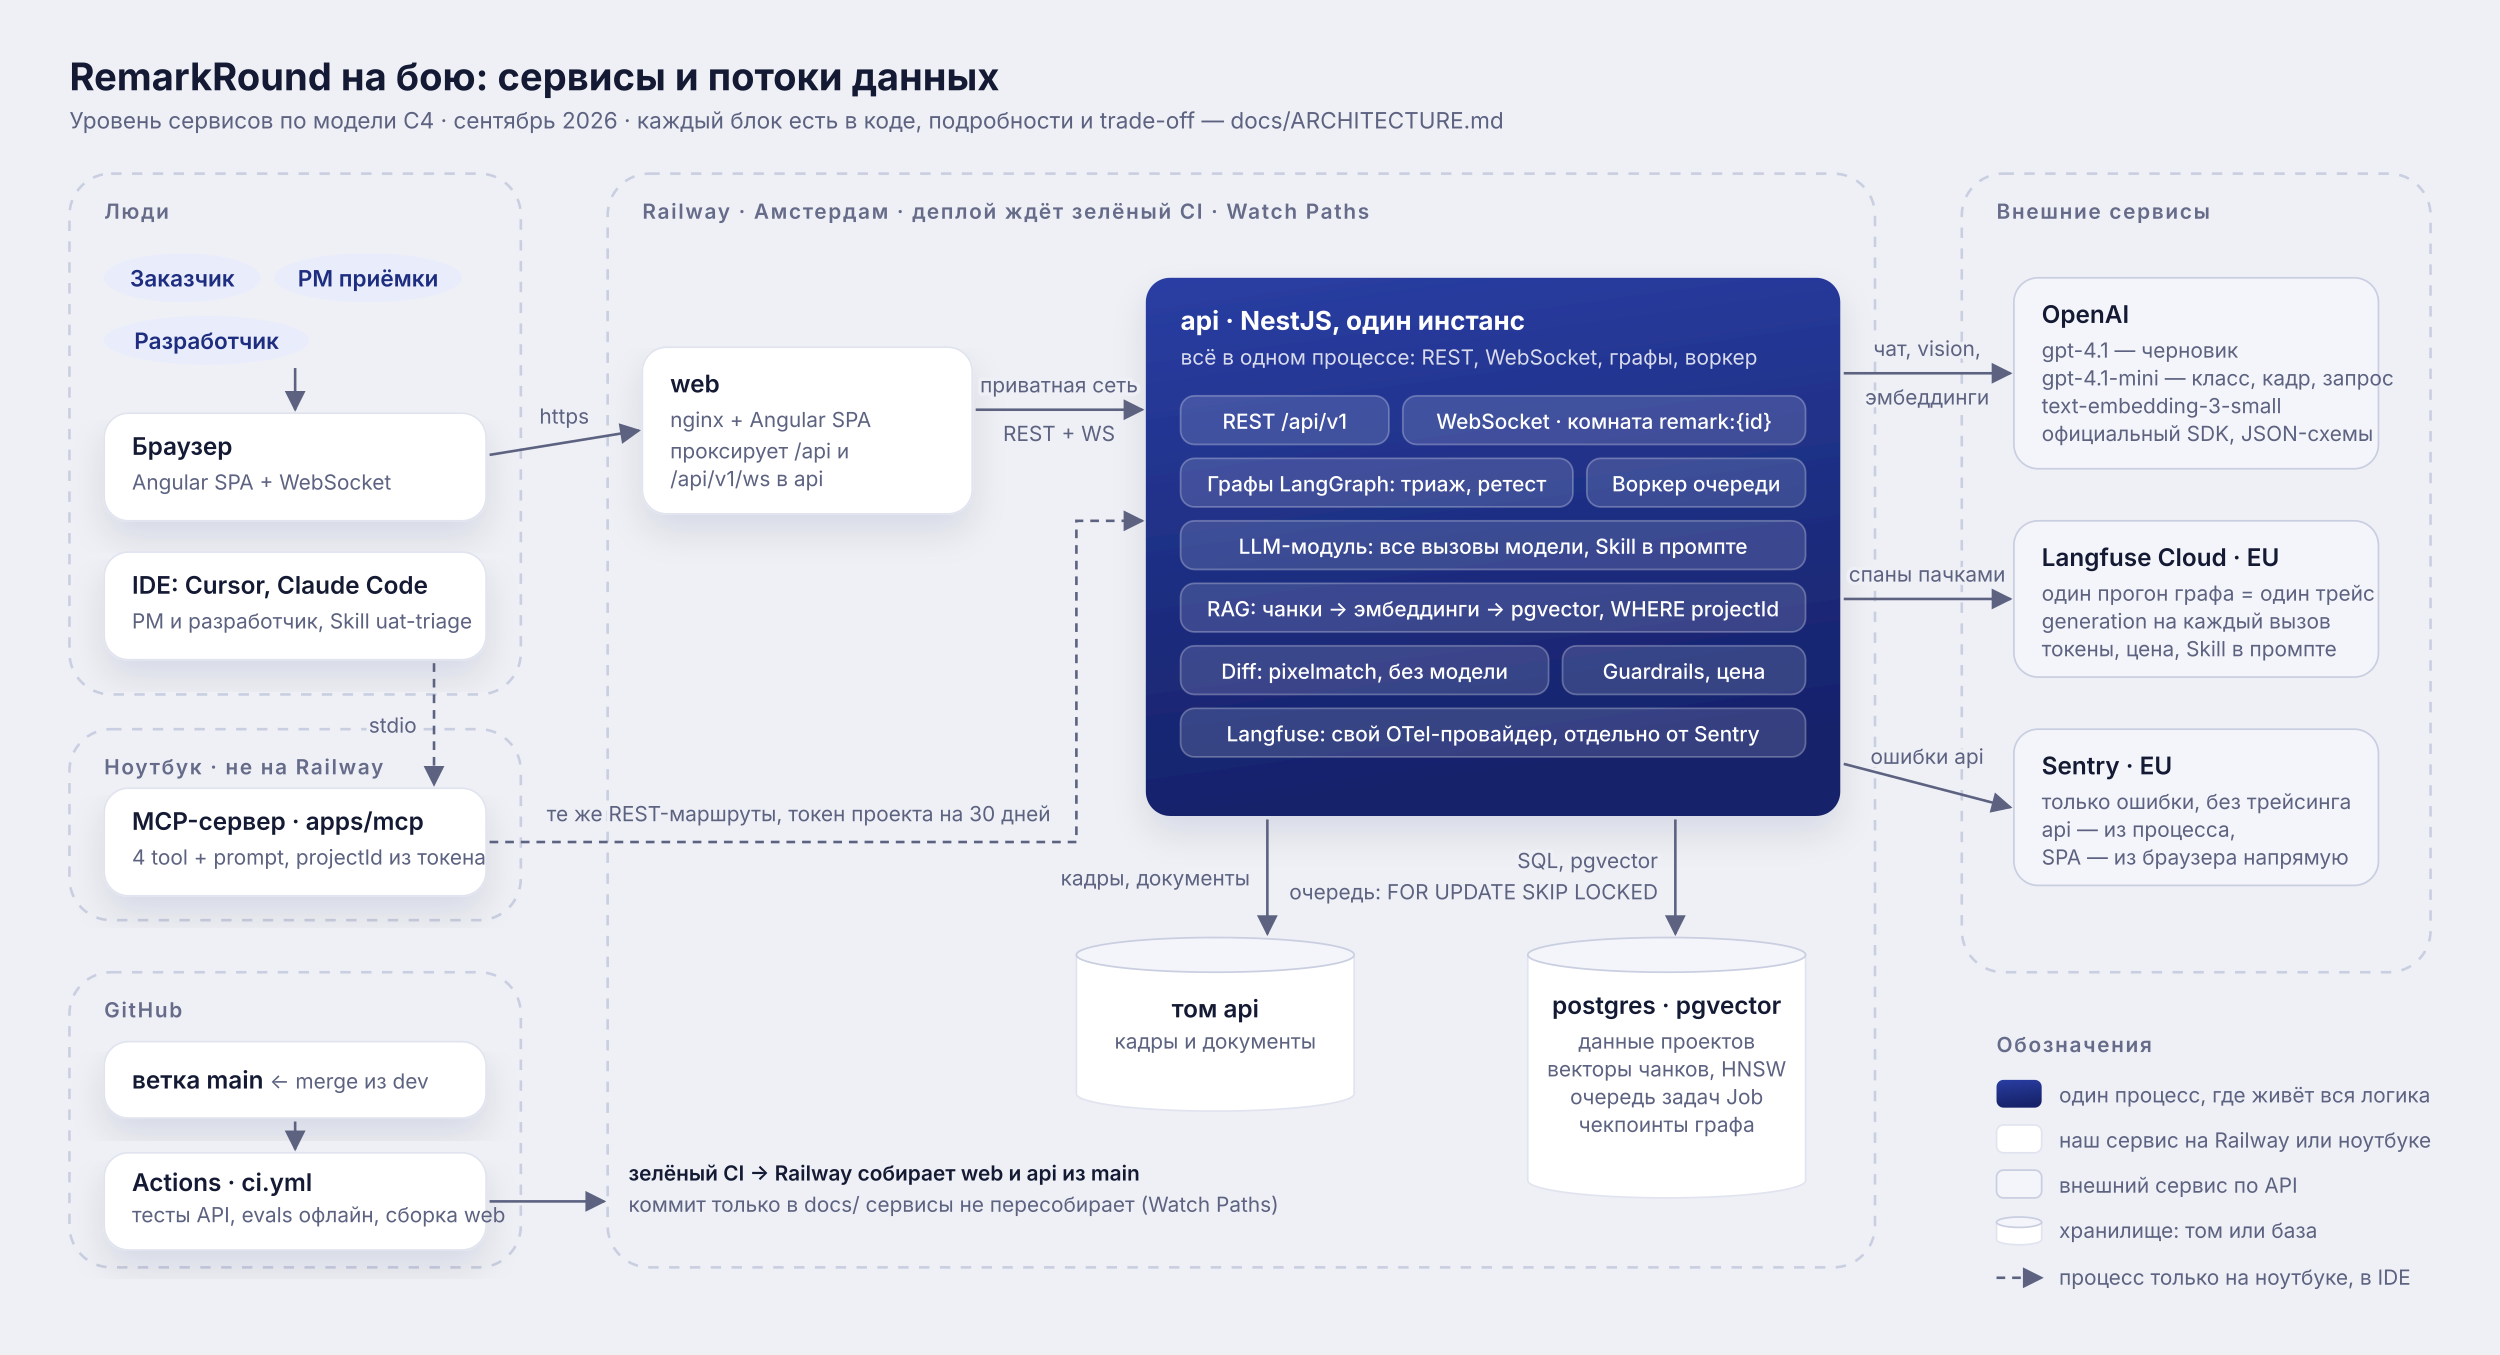
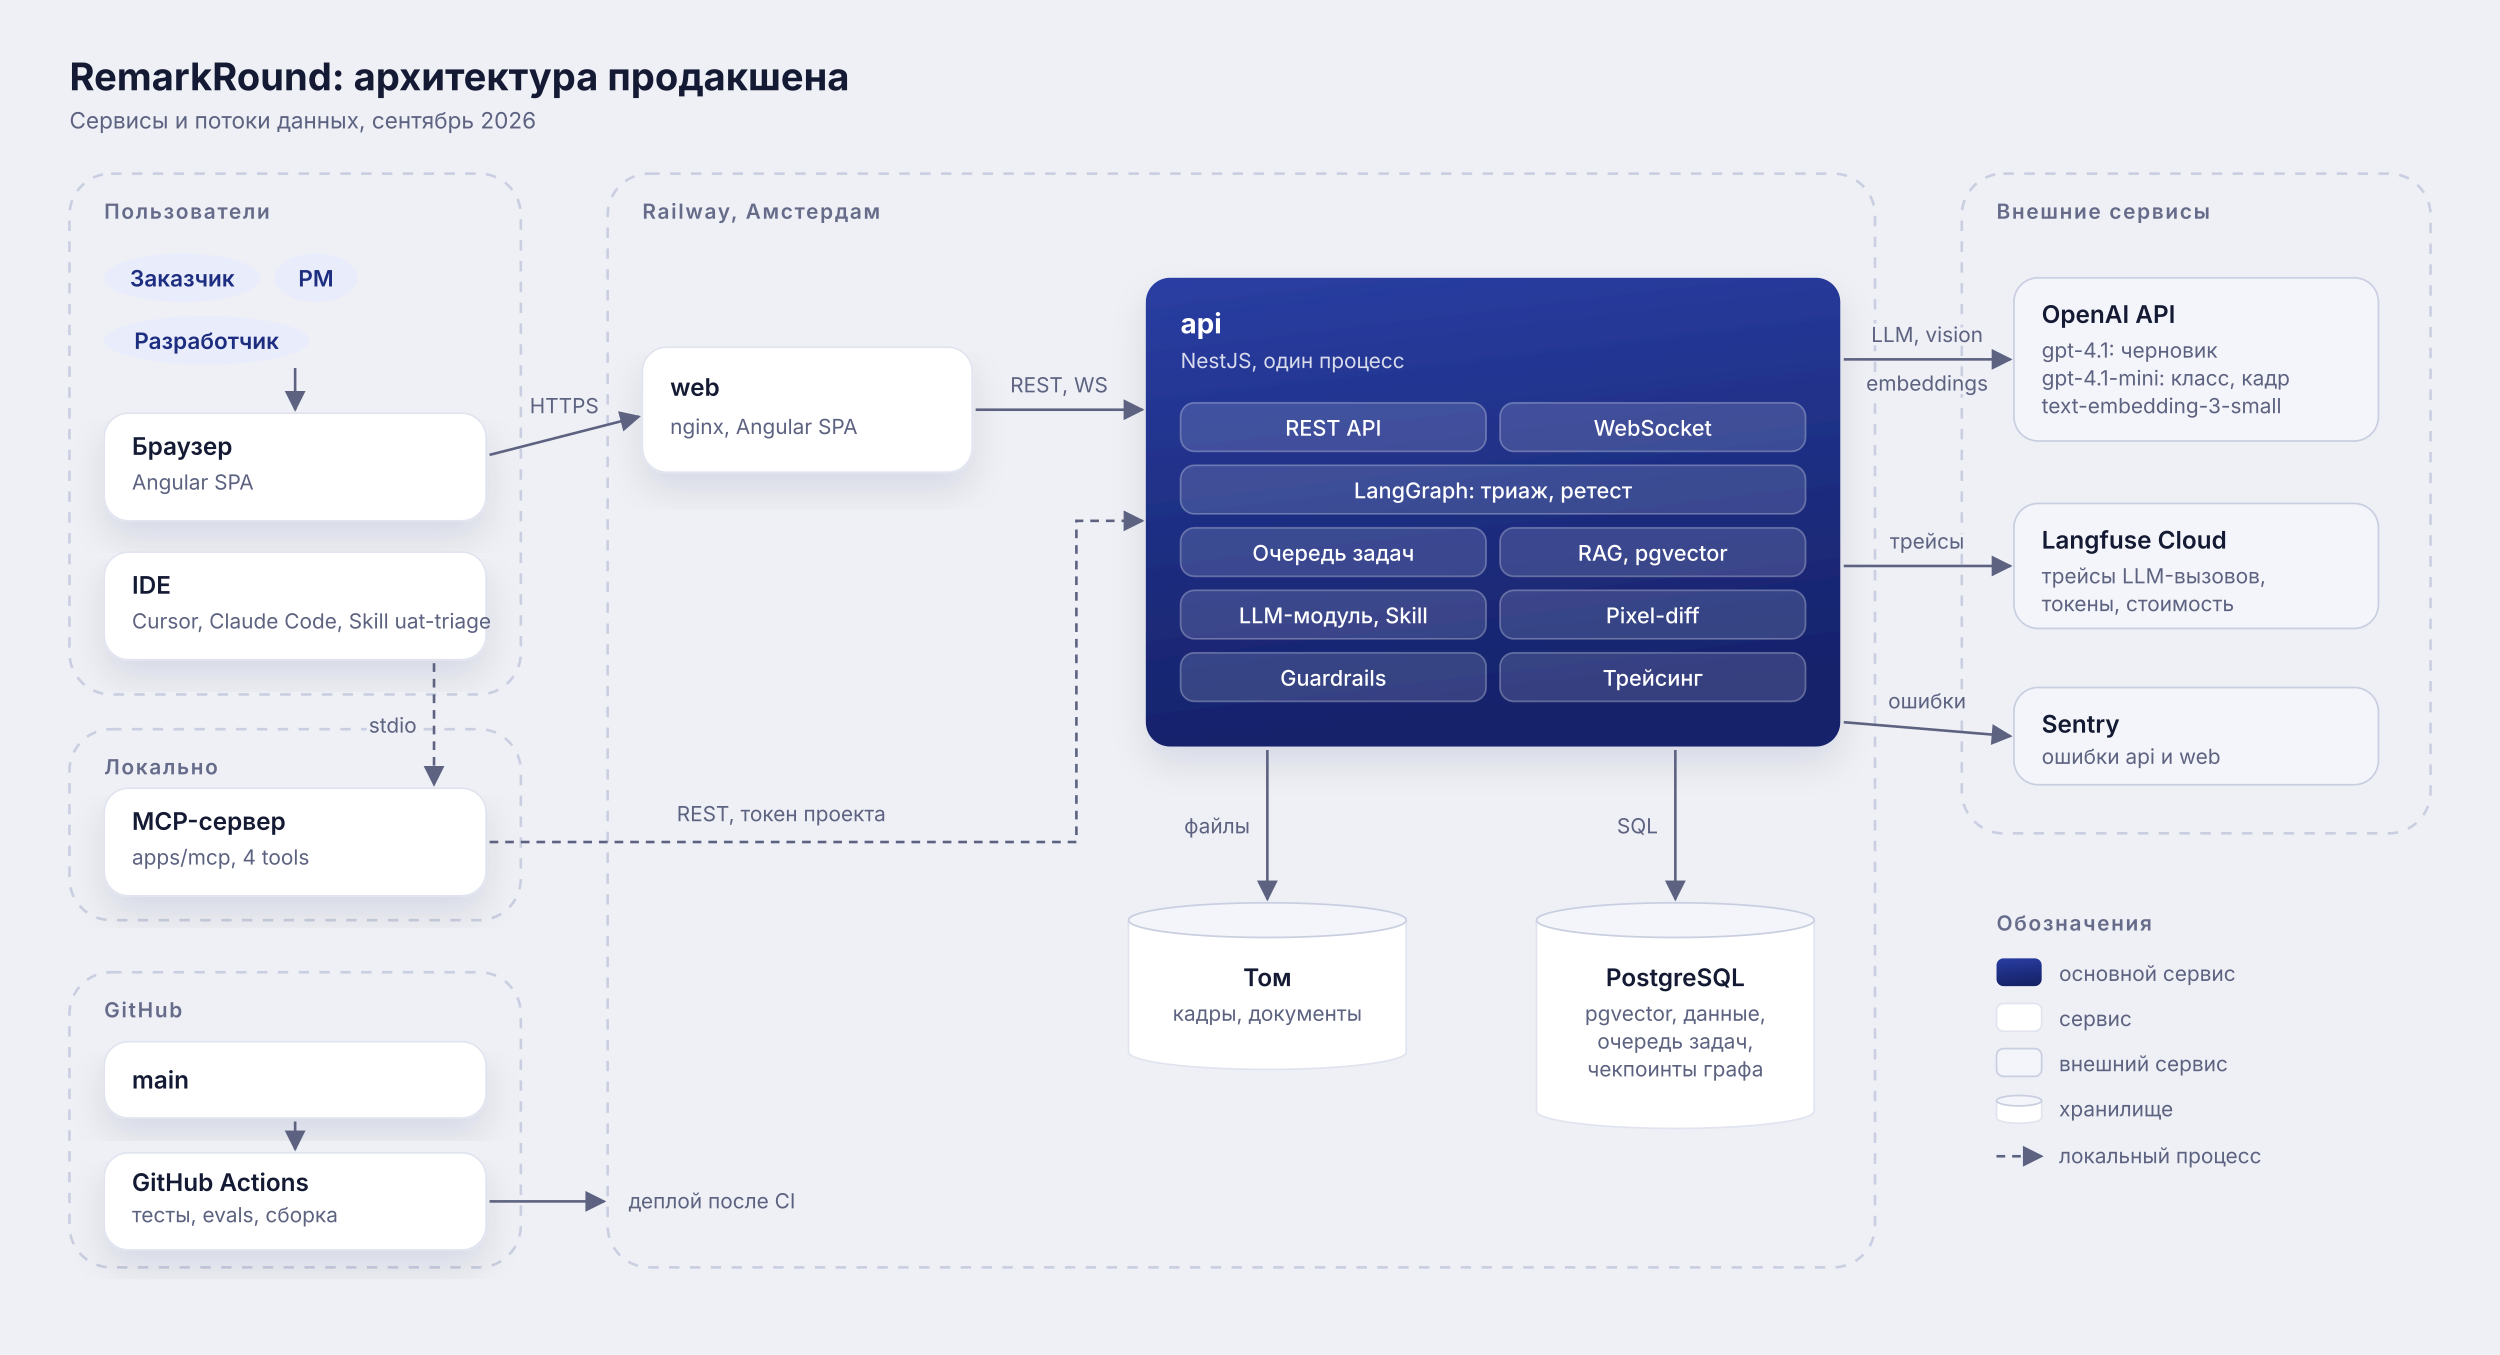
- <svg xmlns="http://www.w3.org/2000/svg" viewBox="0 0 1440 780" width="1440" height="780" role="img" aria-label="RemarkRound на бою: браузер и IDE слева, три сервиса Railway в центре (web, api, postgres), OpenAI, Langfuse Cloud и Sentry справа, GitHub Actions снизу; стрелки подписаны протоколами и тем, что по ним идёт">
+ <svg xmlns="http://www.w3.org/2000/svg" viewBox="0 0 1440 780" width="1440" height="780" role="img" aria-label="Архитектура продакшена RemarkRound: браузер и IDE, сервисы web, api и PostgreSQL на Railway, OpenAI, Langfuse Cloud, Sentry, деплой из GitHub после CI">
  <defs>
    <linearGradient id="obj" x1="0" y1="0" x2="0.18" y2="1">
      <stop offset="0" stop-color="#2a3ea3" />
      <stop offset="0.58" stop-color="#1d2d80" />
      <stop offset="1" stop-color="#16226a" />
    </linearGradient>
    <filter id="sh" x="-10%" y="-10%" width="120%" height="140%">
      <feDropShadow dx="0" dy="10" stdDeviation="10" flood-color="#141a33" flood-opacity="0.10" />
    </filter>
    <marker id="arr" viewBox="0 0 10 10" refX="9" refY="5" markerWidth="8" markerHeight="8" orient="auto-start-reverse">
      <path d="M0 0 L10 5 L0 10 z" fill="#5c6280" />
    </marker>
    <style>
      text { font-family: 'Onest', 'Golos Text', ui-sans-serif, system-ui, -apple-system, 'Segoe UI', sans-serif; fill: #141a33; }
      .h1 { font-size: 22px; font-weight: 700; }
      .h2 { font-size: 13px; fill: #5c6280; }
      .bnd { fill: none; stroke: #c9cee0; stroke-width: 1.5; stroke-dasharray: 6 6; }
      .bnd-t { font-size: 12px; font-weight: 600; fill: #656b89; letter-spacing: 0.08em; text-transform: uppercase; }
      .paper { fill: #ffffff; stroke: #e1e4ef; stroke-width: 1; filter: url(#sh); }
      .ext { fill: #f4f5fa; stroke: #c9cee0; stroke-width: 1; }
      .obj { fill: url(#obj); }
      .t { font-size: 14px; font-weight: 600; }
-       .t-lg { font-size: 15px; font-weight: 700; fill: #ffffff; }
+       .t-lg { font-size: 16px; font-weight: 700; fill: #ffffff; }
      .s { font-size: 12px; fill: #5c6280; }
      .s-w { font-size: 12px; fill: rgba(255,255,255,0.82); }
      .chip { fill: rgba(255,255,255,0.14); stroke: rgba(255,255,255,0.28); stroke-width: 1; }
-       .chip-t { font-size: 12px; font-weight: 500; fill: #ffffff; }
+       .chip-t { font-size: 12.5px; font-weight: 500; fill: #ffffff; }
      .pill { fill: #e9ecfa; }
      .pill-t { font-size: 13px; font-weight: 600; fill: #1d2d80; }
      .cyl-body { fill: #ffffff; stroke: #e1e4ef; stroke-width: 1; }
      .cyl-top { fill: #f4f5fa; stroke: #c9cee0; stroke-width: 1; }
      .a { fill: none; stroke: #5c6280; stroke-width: 1.5; marker-end: url(#arr); }
      .a-dash { stroke-dasharray: 5 4; }
      .al { font-size: 12px; fill: #5c6280; paint-order: stroke; stroke: #eef0f6; stroke-width: 4px; stroke-linejoin: round; }
-       .al-b { font-weight: 600; fill: #141a33; }
      .lg { font-size: 12px; fill: #5c6280; }
    </style>
  </defs>
  <rect width="1440" height="780" fill="#eef0f6" />
-   <text class="h1" x="40" y="52">RemarkRound на бою: сервисы и потоки данных</text>
-   <text class="h2" x="40" y="74">Уровень сервисов по модели C4 · сентябрь 2026 · каждый блок есть в коде, подробности и trade-off — docs/ARCHITECTURE.md</text>
+   <text class="h1" x="40" y="52">RemarkRound: архитектура продакшена</text>
+   <text class="h2" x="40" y="74">Сервисы и потоки данных, сентябрь 2026</text>
  <rect class="bnd" x="40" y="100" width="260" height="300" rx="24" />
-   <text class="bnd-t" x="60" y="126">Люди</text>
+   <text class="bnd-t" x="60" y="126">Пользователи</text>
  <rect class="pill" x="60" y="146" width="90" height="28" rx="999" />
  <text class="pill-t" x="105" y="165" text-anchor="middle">Заказчик</text>
-   <rect class="pill" x="158" y="146" width="108" height="28" rx="999" />
-   <text class="pill-t" x="212" y="165" text-anchor="middle">PM приёмки</text>
+   <rect class="pill" x="158" y="146" width="48" height="28" rx="999" />
+   <text class="pill-t" x="182" y="165" text-anchor="middle">PM</text>
  <rect class="pill" x="60" y="182" width="118" height="28" rx="999" />
  <text class="pill-t" x="119" y="201" text-anchor="middle">Разработчик</text>
  <line class="a" x1="170" y1="212" x2="170" y2="236" />
  <rect class="paper" x="60" y="238" width="220" height="62" rx="14" />
  <text class="t" x="76" y="262">Браузер</text>
-   <text class="s" x="76" y="282">Angular SPA + WebSocket</text>
+   <text class="s" x="76" y="282">Angular SPA</text>
  <rect class="paper" x="60" y="318" width="220" height="62" rx="14" />
-   <text class="t" x="76" y="342">IDE: Cursor, Claude Code</text>
-   <text class="s" x="76" y="362">PM и разработчик, Skill uat-triage</text>
+   <text class="t" x="76" y="342">IDE</text>
+   <text class="s" x="76" y="362">Cursor, Claude Code, Skill uat-triage</text>
  <rect class="bnd" x="40" y="420" width="260" height="110" rx="24" />
-   <text class="bnd-t" x="60" y="446">Ноутбук · не на Railway</text>
+   <text class="bnd-t" x="60" y="446">Локально</text>
  <line class="a a-dash" x1="250" y1="382" x2="250" y2="452" />
  <text class="al" x="240" y="422" text-anchor="end">stdio</text>
  <rect class="paper" x="60" y="454" width="220" height="62" rx="14" />
-   <text class="t" x="76" y="478">MCP-сервер · apps/mcp</text>
-   <text class="s" x="76" y="498">4 tool + prompt, projectId из токена</text>
+   <text class="t" x="76" y="478">MCP-сервер</text>
+   <text class="s" x="76" y="498">apps/mcp, 4 tools</text>
  <rect class="bnd" x="40" y="560" width="260" height="170" rx="24" />
  <text class="bnd-t" x="60" y="586">GitHub</text>
  <rect class="paper" x="60" y="600" width="220" height="44" rx="14" />
-   <text class="t" x="76" y="627">ветка main <tspan class="s" font-weight="400">← merge из dev</tspan>
-   </text>
+   <text class="t" x="76" y="627">main</text>
  <line class="a" x1="170" y1="646" x2="170" y2="662" />
  <rect class="paper" x="60" y="664" width="220" height="56" rx="14" />
-   <text class="t" x="76" y="686">Actions · ci.yml</text>
-   <text class="s" x="76" y="704">тесты API, evals офлайн, сборка web</text>
+   <text class="t" x="76" y="686">GitHub Actions</text>
+   <text class="s" x="76" y="704">тесты, evals, сборка</text>
  <rect class="bnd" x="350" y="100" width="730" height="630" rx="24" />
-   <text class="bnd-t" x="370" y="126">Railway · Амстердам · деплой ждёт зелёный CI · Watch Paths</text>
-   <rect class="paper" x="370" y="200" width="190" height="96" rx="14" />
-   <text class="t" x="386" y="226">web</text>
-   <text class="s" x="386" y="246">nginx + Angular SPA</text>
-   <text class="s" x="386" y="264">проксирует /api и</text>
-   <text class="s" x="386" y="280">/api/v1/ws в api</text>
-   <rect class="obj" x="660" y="160" width="400" height="310" rx="14" filter="url(#sh)" />
-   <text class="t-lg" x="680" y="190">api · NestJS, один инстанс</text>
-   <text class="s-w" x="680" y="210">всё в одном процессе: REST, WebSocket, графы, воркер</text>
-   <rect class="chip" x="680" y="228" width="120" height="28" rx="8" />
-   <text class="chip-t" x="740" y="247" text-anchor="middle">REST /api/v1</text>
-   <rect class="chip" x="808" y="228" width="232" height="28" rx="8" />
-   <text class="chip-t" x="924" y="247" text-anchor="middle">WebSocket · комната remark:{id}</text>
-   <rect class="chip" x="680" y="264" width="226" height="28" rx="8" />
-   <text class="chip-t" x="793" y="283" text-anchor="middle">Графы LangGraph: триаж, ретест</text>
-   <rect class="chip" x="914" y="264" width="126" height="28" rx="8" />
-   <text class="chip-t" x="977" y="283" text-anchor="middle">Воркер очереди</text>
-   <rect class="chip" x="680" y="300" width="360" height="28" rx="8" />
-   <text class="chip-t" x="860" y="319" text-anchor="middle">LLM-модуль: все вызовы модели, Skill в промпте</text>
-   <rect class="chip" x="680" y="336" width="360" height="28" rx="8" />
-   <text class="chip-t" x="860" y="355" text-anchor="middle">RAG: чанки → эмбеддинги → pgvector, WHERE projectId</text>
-   <rect class="chip" x="680" y="372" width="212" height="28" rx="8" />
-   <text class="chip-t" x="786" y="391" text-anchor="middle">Diff: pixelmatch, без модели</text>
-   <rect class="chip" x="900" y="372" width="140" height="28" rx="8" />
-   <text class="chip-t" x="970" y="391" text-anchor="middle">Guardrails, цена</text>
-   <rect class="chip" x="680" y="408" width="360" height="28" rx="8" />
-   <text class="chip-t" x="860" y="427" text-anchor="middle">Langfuse: свой OTel-провайдер, отдельно от Sentry</text>
-   <path class="cyl-body" d="M 620 550 v 80 a 80 10 0 0 0 160 0 v -80" />
-   <ellipse class="cyl-top" cx="700" cy="550" rx="80" ry="10" />
-   <text class="t" x="700" y="586" text-anchor="middle">том api</text>
-   <text class="s" x="700" y="604" text-anchor="middle">кадры и документы</text>
-   <path class="cyl-body" d="M 880 550 v 130 a 80 10 0 0 0 160 0 v -130" />
-   <ellipse class="cyl-top" cx="960" cy="550" rx="80" ry="10" />
-   <text class="t" x="960" y="584" text-anchor="middle">postgres · pgvector</text>
-   <text class="s" x="960" y="604" text-anchor="middle">данные проектов</text>
-   <text class="s" x="960" y="620" text-anchor="middle">векторы чанков, HNSW</text>
-   <text class="s" x="960" y="636" text-anchor="middle">очередь задач Job</text>
-   <text class="s" x="960" y="652" text-anchor="middle">чекпоинты графа</text>
-   <rect class="bnd" x="1130" y="100" width="270" height="460" rx="24" />
+   <text class="bnd-t" x="370" y="126">Railway, Амстердам</text>
+   <rect class="paper" x="370" y="200" width="190" height="72" rx="14" />
+   <text class="t" x="386" y="228">web</text>
+   <text class="s" x="386" y="250">nginx, Angular SPA</text>
+   <rect class="obj" x="660" y="160" width="400" height="270" rx="14" filter="url(#sh)" />
+   <text class="t-lg" x="680" y="192">api</text>
+   <text class="s-w" x="680" y="212">NestJS, один процесс</text>
+   <rect class="chip" x="680" y="232" width="176" height="28" rx="8" />
+   <text class="chip-t" x="768" y="251" text-anchor="middle">REST API</text>
+   <rect class="chip" x="864" y="232" width="176" height="28" rx="8" />
+   <text class="chip-t" x="952" y="251" text-anchor="middle">WebSocket</text>
+   <rect class="chip" x="680" y="268" width="360" height="28" rx="8" />
+   <text class="chip-t" x="860" y="287" text-anchor="middle">LangGraph: триаж, ретест</text>
+   <rect class="chip" x="680" y="304" width="176" height="28" rx="8" />
+   <text class="chip-t" x="768" y="323" text-anchor="middle">Очередь задач</text>
+   <rect class="chip" x="864" y="304" width="176" height="28" rx="8" />
+   <text class="chip-t" x="952" y="323" text-anchor="middle">RAG, pgvector</text>
+   <rect class="chip" x="680" y="340" width="176" height="28" rx="8" />
+   <text class="chip-t" x="768" y="359" text-anchor="middle">LLM-модуль, Skill</text>
+   <rect class="chip" x="864" y="340" width="176" height="28" rx="8" />
+   <text class="chip-t" x="952" y="359" text-anchor="middle">Pixel-diff</text>
+   <rect class="chip" x="680" y="376" width="176" height="28" rx="8" />
+   <text class="chip-t" x="768" y="395" text-anchor="middle">Guardrails</text>
+   <rect class="chip" x="864" y="376" width="176" height="28" rx="8" />
+   <text class="chip-t" x="952" y="395" text-anchor="middle">Трейсинг</text>
+   <path class="cyl-body" d="M 650 530 v 76 a 80 10 0 0 0 160 0 v -76" />
+   <ellipse class="cyl-top" cx="730" cy="530" rx="80" ry="10" />
+   <text class="t" x="730" y="568" text-anchor="middle">Том</text>
+   <text class="s" x="730" y="588" text-anchor="middle">кадры, документы</text>
+   <path class="cyl-body" d="M 885 530 v 110 a 80 10 0 0 0 160 0 v -110" />
+   <ellipse class="cyl-top" cx="965" cy="530" rx="80" ry="10" />
+   <text class="t" x="965" y="568" text-anchor="middle">PostgreSQL</text>
+   <text class="s" x="965" y="588" text-anchor="middle">pgvector, данные,</text>
+   <text class="s" x="965" y="604" text-anchor="middle">очередь задач,</text>
+   <text class="s" x="965" y="620" text-anchor="middle">чекпоинты графа</text>
+   <rect class="bnd" x="1130" y="100" width="270" height="380" rx="24" />
  <text class="bnd-t" x="1150" y="126">Внешние сервисы</text>
-   <rect class="ext" x="1160" y="160" width="210" height="110" rx="14" />
-   <text class="t" x="1176" y="186">OpenAI</text>
-   <text class="s" x="1176" y="206">gpt-4.1 — черновик</text>
-   <text class="s" x="1176" y="222">gpt-4.1-mini — класс, кадр, запрос</text>
+   <rect class="ext" x="1160" y="160" width="210" height="94" rx="14" />
+   <text class="t" x="1176" y="186">OpenAI API</text>
+   <text class="s" x="1176" y="206">gpt-4.1: черновик</text>
+   <text class="s" x="1176" y="222">gpt-4.1-mini: класс, кадр</text>
  <text class="s" x="1176" y="238">text-embedding-3-small</text>
-   <text class="s" x="1176" y="254">официальный SDK, JSON-схемы</text>
-   <rect class="ext" x="1160" y="300" width="210" height="90" rx="14" />
-   <text class="t" x="1176" y="326">Langfuse Cloud · EU</text>
-   <text class="s" x="1176" y="346">один прогон графа = один трейс</text>
-   <text class="s" x="1176" y="362">generation на каждый вызов</text>
-   <text class="s" x="1176" y="378">токены, цена, Skill в промпте</text>
-   <rect class="ext" x="1160" y="420" width="210" height="90" rx="14" />
-   <text class="t" x="1176" y="446">Sentry · EU</text>
-   <text class="s" x="1176" y="466">только ошибки, без трейсинга</text>
-   <text class="s" x="1176" y="482">api — из процесса,</text>
-   <text class="s" x="1176" y="498">SPA — из браузера напрямую</text>
-   <line class="a" x1="282" y1="262" x2="368" y2="248" />
-   <text class="al" x="325" y="244" text-anchor="middle">https</text>
+   <rect class="ext" x="1160" y="290" width="210" height="72" rx="14" />
+   <text class="t" x="1176" y="316">Langfuse Cloud</text>
+   <text class="s" x="1176" y="336">трейсы LLM-вызовов,</text>
+   <text class="s" x="1176" y="352">токены, стоимость</text>
+   <rect class="ext" x="1160" y="396" width="210" height="56" rx="14" />
+   <text class="t" x="1176" y="422">Sentry</text>
+   <text class="s" x="1176" y="440">ошибки api и web</text>
+   <line class="a" x1="282" y1="262" x2="368" y2="240" />
+   <text class="al" x="325" y="238" text-anchor="middle">HTTPS</text>
  <line class="a" x1="562" y1="236" x2="658" y2="236" />
-   <text class="al" x="610" y="226" text-anchor="middle">приватная сеть</text>
-   <text class="al" x="610" y="254" text-anchor="middle">REST + WS</text>
-   <line class="a" x1="1062" y1="215" x2="1158" y2="215" />
-   <text class="al" x="1110" y="205" text-anchor="middle">чат, vision,</text>
-   <text class="al" x="1110" y="233" text-anchor="middle">эмбеддинги</text>
-   <line class="a" x1="1062" y1="345" x2="1158" y2="345" />
-   <text class="al" x="1110" y="335" text-anchor="middle">спаны пачками</text>
-   <line class="a" x1="1062" y1="440" x2="1158" y2="465" />
-   <text class="al" x="1110" y="440" text-anchor="middle">ошибки api</text>
-   <line class="a" x1="730" y1="472" x2="730" y2="538" />
-   <text class="al" x="720" y="510" text-anchor="end">кадры, документы</text>
-   <line class="a" x1="965" y1="472" x2="965" y2="538" />
-   <text class="al" x="955" y="500" text-anchor="end">SQL, pgvector</text>
-   <text class="al" x="955" y="518" text-anchor="end">очередь: FOR UPDATE SKIP LOCKED</text>
+   <text class="al" x="610" y="226" text-anchor="middle">REST, WS</text>
+   <line class="a" x1="1062" y1="207" x2="1158" y2="207" />
+   <text class="al" x="1110" y="197" text-anchor="middle">LLM, vision</text>
+   <text class="al" x="1110" y="225" text-anchor="middle">embeddings</text>
+   <line class="a" x1="1062" y1="326" x2="1158" y2="326" />
+   <text class="al" x="1110" y="316" text-anchor="middle">трейсы</text>
+   <line class="a" x1="1062" y1="416" x2="1158" y2="424" />
+   <text class="al" x="1110" y="408" text-anchor="middle">ошибки</text>
+   <line class="a" x1="730" y1="432" x2="730" y2="518" />
+   <text class="al" x="720" y="480" text-anchor="end">файлы</text>
+   <line class="a" x1="965" y1="432" x2="965" y2="518" />
+   <text class="al" x="955" y="480" text-anchor="end">SQL</text>
  <polyline class="a a-dash" points="282,485 620,485 620,300 658,300" />
-   <text class="al" x="460" y="473" text-anchor="middle">те же REST-маршруты, токен проекта на 30 дней</text>
+   <text class="al" x="450" y="473" text-anchor="middle">REST, токен проекта</text>
  <line class="a" x1="282" y1="692" x2="348" y2="692" />
-   <text class="al al-b" x="362" y="680">зелёный CI → Railway собирает web и api из main</text>
-   <text class="al" x="362" y="698">коммит только в docs/ сервисы не пересобирает (Watch Paths)</text>
-   <text class="bnd-t" x="1150" y="606">Обозначения</text>
-   <rect class="obj" x="1150" y="622" width="26" height="16" rx="4" />
-   <text class="lg" x="1186" y="635">один процесс, где живёт вся логика</text>
-   <rect x="1150" y="648" width="26" height="16" rx="4" fill="#ffffff" stroke="#e1e4ef" />
-   <text class="lg" x="1186" y="661">наш сервис на Railway или ноутбуке</text>
-   <rect x="1150" y="674" width="26" height="16" rx="4" fill="#f4f5fa" stroke="#c9cee0" />
-   <text class="lg" x="1186" y="687">внешний сервис по API</text>
-   <path class="cyl-body" d="M 1150 704 v 10 a 13 3 0 0 0 26 0 v -10" />
-   <ellipse class="cyl-top" cx="1163" cy="704" rx="13" ry="3" />
-   <text class="lg" x="1186" y="713">хранилище: том или база</text>
-   <line class="a a-dash" x1="1150" y1="736" x2="1176" y2="736" />
-   <text class="lg" x="1186" y="740">процесс только на ноутбуке, в IDE</text>
+   <text class="al" x="362" y="696">деплой после CI</text>
+   <text class="bnd-t" x="1150" y="536">Обозначения</text>
+   <rect class="obj" x="1150" y="552" width="26" height="16" rx="4" />
+   <text class="lg" x="1186" y="565">основной сервис</text>
+   <rect x="1150" y="578" width="26" height="16" rx="4" fill="#ffffff" stroke="#e1e4ef" />
+   <text class="lg" x="1186" y="591">сервис</text>
+   <rect x="1150" y="604" width="26" height="16" rx="4" fill="#f4f5fa" stroke="#c9cee0" />
+   <text class="lg" x="1186" y="617">внешний сервис</text>
+   <path class="cyl-body" d="M 1150 634 v 10 a 13 3 0 0 0 26 0 v -10" />
+   <ellipse class="cyl-top" cx="1163" cy="634" rx="13" ry="3" />
+   <text class="lg" x="1186" y="643">хранилище</text>
+   <line class="a a-dash" x1="1150" y1="666" x2="1176" y2="666" />
+   <text class="lg" x="1186" y="670">локальный процесс</text>
</svg>
